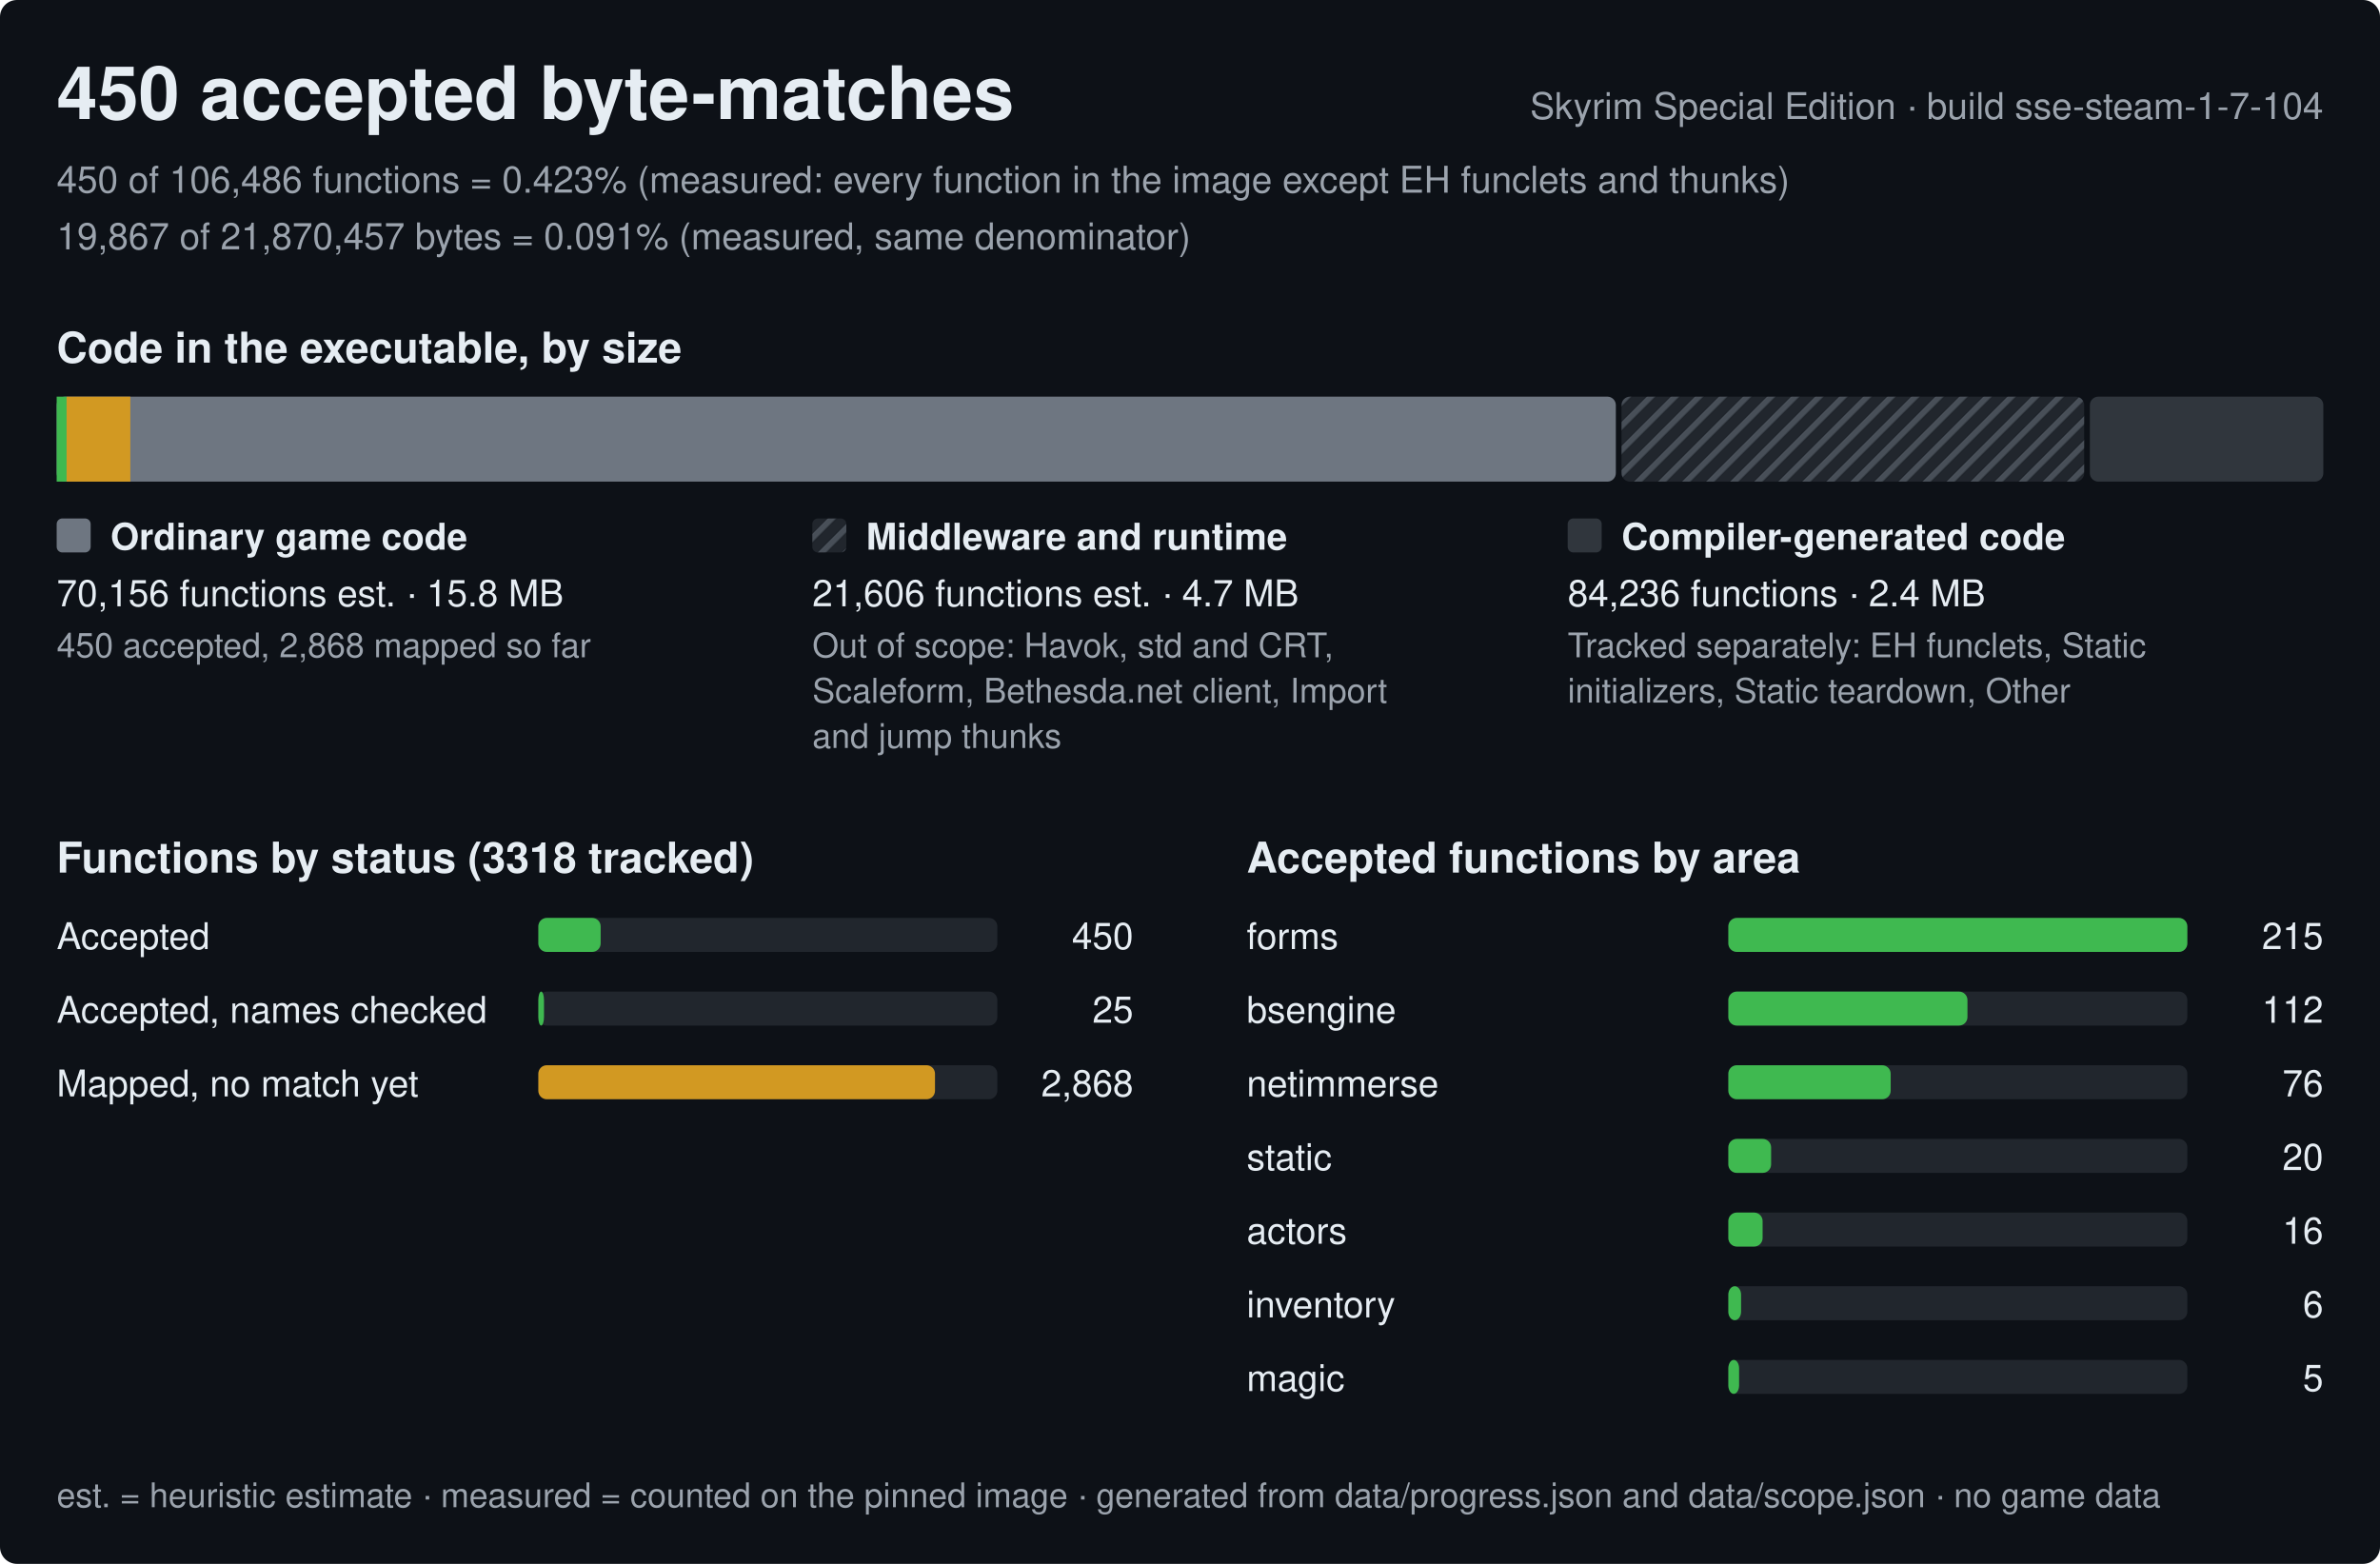
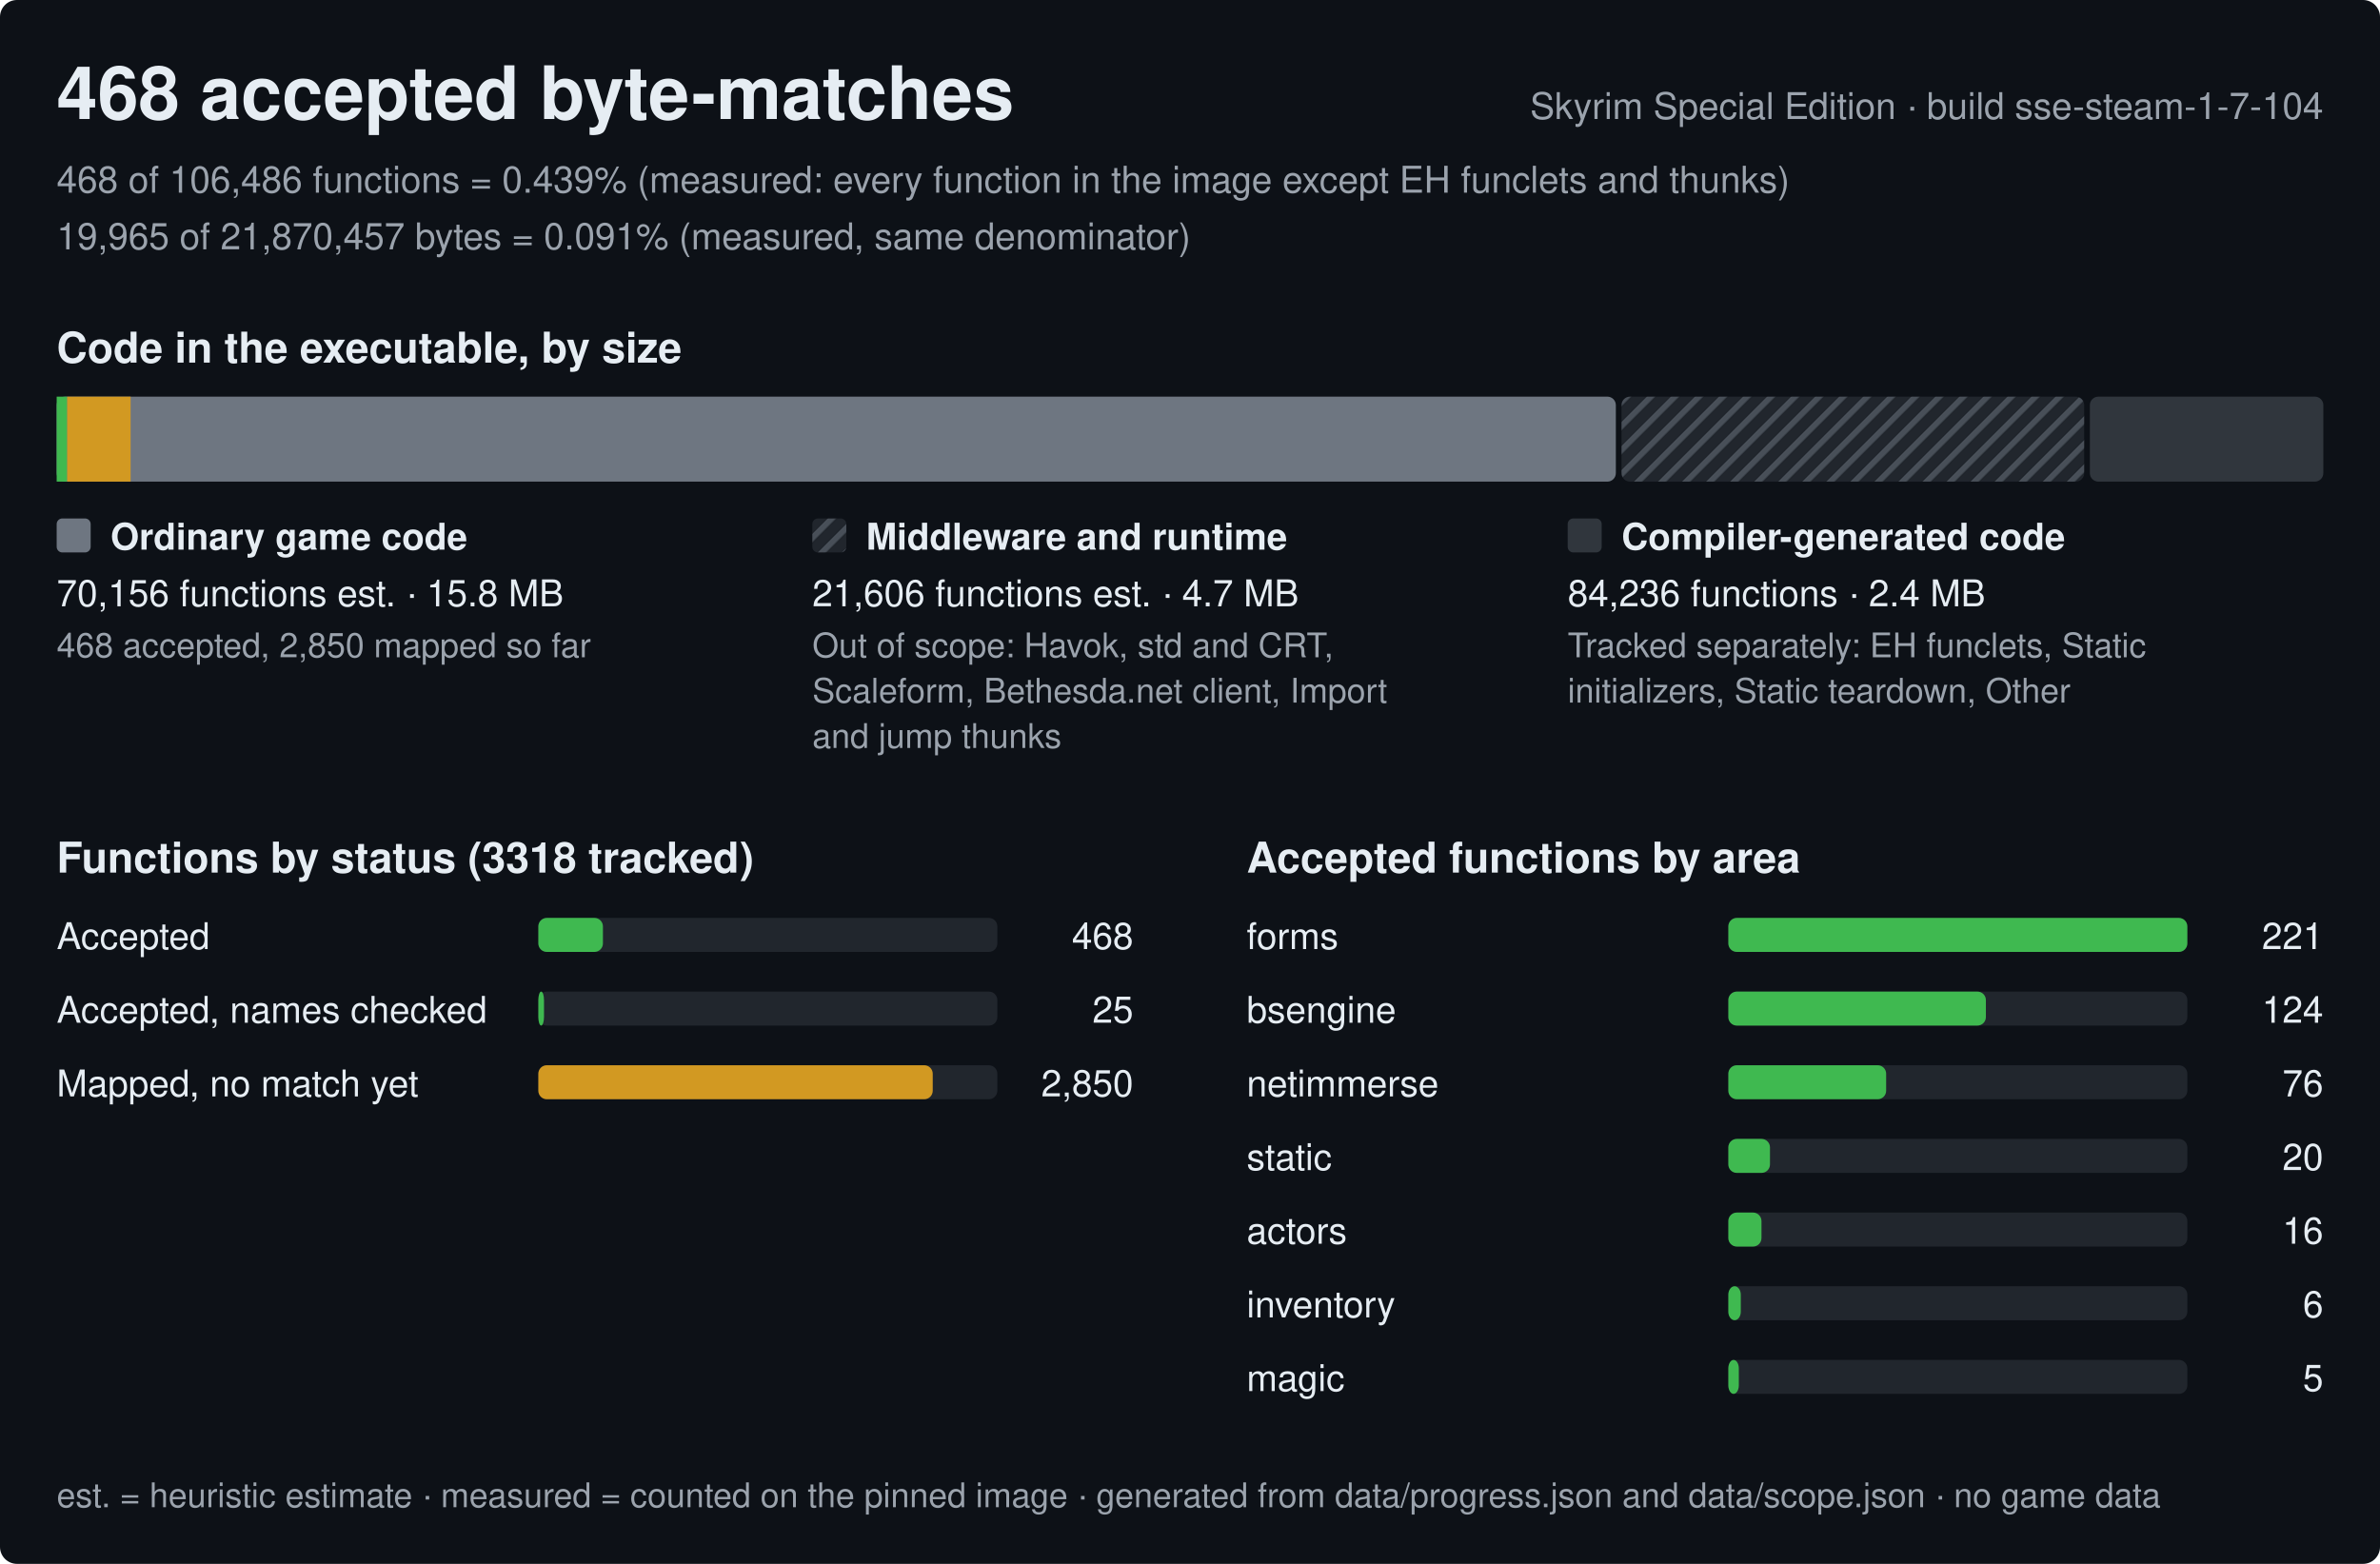
<svg xmlns="http://www.w3.org/2000/svg" width="840" height="552" viewBox="0 0 840 552" role="img" aria-label="Progress of the Skyrim Special Edition byte-matching reconstruction, build sse-steam-1-7-104">
  <style>text{font-family:-apple-system,BlinkMacSystemFont,'Segoe UI',Helvetica,Arial,sans-serif;fill:#e6edf3;white-space:pre}.h{font-size:26px;font-weight:600}.st{font-size:15px;font-weight:600}.lb{font-size:13px;font-weight:600}.bl{font-size:12px;font-weight:600;stroke:#0d1117;stroke-width:3px;paint-order:stroke;stroke-linejoin:round}.rl{font-size:13px}.fn{font-size:12px;fill:#9ba3ad}.mu{fill:#9ba3ad}</style>
  <defs>
    <pattern id="hx" width="6" height="6" patternUnits="userSpaceOnUse" patternTransform="rotate(45)">
      <rect width="6" height="6" fill="#21262d" />
      <rect width="2" height="6" fill="#484f58" />
    </pattern>
  </defs>
  <rect width="840" height="552" rx="6" fill="#0d1117" />
-   <text x="20" y="42" class="h">450 accepted byte-matches</text>
+   <text x="20" y="42" class="h">468 accepted byte-matches</text>
  <text x="820" y="42" class="rl mu" text-anchor="end">Skyrim Special Edition · build sse-steam-1-7-104</text>
-   <text x="20" y="68" class="rl mu">450 of 106,486 functions = 0.423% (measured: every function in the image except EH funclets and thunks)</text>
-   <text x="20" y="88" class="rl mu">19,867 of 21,870,457 bytes = 0.091% (measured, same denominator)</text>
+   <text x="20" y="68" class="rl mu">468 of 106,486 functions = 0.439% (measured: every function in the image except EH funclets and thunks)</text>
+   <text x="20" y="88" class="rl mu">19,965 of 21,870,457 bytes = 0.091% (measured, same denominator)</text>
  <text x="20" y="128" class="st">Code in the executable, by size</text>
  <rect x="20" y="140" width="550.3" height="30" rx="3" fill="#6e7681" />
-   <rect x="20" y="140" width="3.5" height="30" fill="#3fb950" />
-   <rect x="23.5" y="140" width="22.5" height="30" fill="#d29922" />
+   <rect x="20" y="140" width="3.7" height="30" fill="#3fb950" />
+   <rect x="23.7" y="140" width="22.4" height="30" fill="#d29922" />
  <rect x="572.3" y="140" width="163.3" height="30" rx="3" fill="url(#hx)" />
  <rect x="737.6" y="140" width="82.4" height="30" rx="3" fill="#30363d" />
  <rect x="20" y="183" width="12" height="12" rx="2" fill="#6e7681" />
  <text x="39" y="194" class="lb">Ordinary game code</text>
  <text x="20" y="214" class="rl">70,156 functions est. · 15.8 MB</text>
-   <text x="20" y="232" class="fn">450 accepted, 2,868 mapped so far</text>
+   <text x="20" y="232" class="fn">468 accepted, 2,850 mapped so far</text>
  <rect x="286.7" y="183" width="12" height="12" rx="2" fill="url(#hx)" />
  <text x="305.7" y="194" class="lb">Middleware and runtime</text>
  <text x="286.7" y="214" class="rl">21,606 functions est. · 4.7 MB</text>
  <text x="286.7" y="232" class="fn">Out of scope: Havok, std and CRT,</text>
  <text x="286.7" y="248" class="fn">Scaleform, Bethesda.net client, Import</text>
  <text x="286.7" y="264" class="fn">and jump thunks</text>
  <rect x="553.3" y="183" width="12" height="12" rx="2" fill="#30363d" />
  <text x="572.3" y="194" class="lb">Compiler-generated code</text>
  <text x="553.3" y="214" class="rl">84,236 functions · 2.4 MB</text>
  <text x="553.3" y="232" class="fn">Tracked separately: EH funclets, Static</text>
  <text x="553.3" y="248" class="fn">initializers, Static teardown, Other</text>
  <text x="20" y="308" class="st">Functions by status (3318 tracked)</text>
  <text x="20" y="335" class="rl">Accepted</text>
  <rect x="190" y="324" width="162.0" height="12" rx="3" fill="#21262d" />
-   <rect x="190" y="324" width="22" height="12" rx="3" fill="#3fb950" />
-   <text x="400.0" y="335" class="rl" text-anchor="end">450</text>
+   <rect x="190" y="324" width="22.8" height="12" rx="3" fill="#3fb950" />
+   <text x="400.0" y="335" class="rl" text-anchor="end">468</text>
  <text x="20" y="361" class="rl">Accepted, names checked</text>
  <rect x="190" y="350" width="162.0" height="12" rx="3" fill="#21262d" />
  <rect x="190" y="350" width="2" height="12" rx="3" fill="#3fb950" />
  <text x="400.0" y="361" class="rl" text-anchor="end">25</text>
  <text x="20" y="387" class="rl">Mapped, no match yet</text>
  <rect x="190" y="376" width="162.0" height="12" rx="3" fill="#21262d" />
-   <rect x="190" y="376" width="140" height="12" rx="3" fill="#d29922" />
-   <text x="400.0" y="387" class="rl" text-anchor="end">2,868</text>
+   <rect x="190" y="376" width="139.2" height="12" rx="3" fill="#d29922" />
+   <text x="400.0" y="387" class="rl" text-anchor="end">2,850</text>
  <text x="440.0" y="308" class="st">Accepted functions by area</text>
  <text x="440.0" y="335" class="rl">forms</text>
  <rect x="610.0" y="324" width="162.0" height="12" rx="3" fill="#21262d" />
  <rect x="610.0" y="324" width="162" height="12" rx="3" fill="#3fb950" />
-   <text x="820.0" y="335" class="rl" text-anchor="end">215</text>
+   <text x="820.0" y="335" class="rl" text-anchor="end">221</text>
  <text x="440.0" y="361" class="rl">bsengine</text>
  <rect x="610.0" y="350" width="162.0" height="12" rx="3" fill="#21262d" />
-   <rect x="610.0" y="350" width="84.4" height="12" rx="3" fill="#3fb950" />
-   <text x="820.0" y="361" class="rl" text-anchor="end">112</text>
+   <rect x="610.0" y="350" width="90.9" height="12" rx="3" fill="#3fb950" />
+   <text x="820.0" y="361" class="rl" text-anchor="end">124</text>
  <text x="440.0" y="387" class="rl">netimmerse</text>
  <rect x="610.0" y="376" width="162.0" height="12" rx="3" fill="#21262d" />
-   <rect x="610.0" y="376" width="57.3" height="12" rx="3" fill="#3fb950" />
+   <rect x="610.0" y="376" width="55.7" height="12" rx="3" fill="#3fb950" />
  <text x="820.0" y="387" class="rl" text-anchor="end">76</text>
  <text x="440.0" y="413" class="rl">static</text>
  <rect x="610.0" y="402" width="162.0" height="12" rx="3" fill="#21262d" />
-   <rect x="610.0" y="402" width="15.1" height="12" rx="3" fill="#3fb950" />
+   <rect x="610.0" y="402" width="14.7" height="12" rx="3" fill="#3fb950" />
  <text x="820.0" y="413" class="rl" text-anchor="end">20</text>
  <text x="440.0" y="439" class="rl">actors</text>
  <rect x="610.0" y="428" width="162.0" height="12" rx="3" fill="#21262d" />
-   <rect x="610.0" y="428" width="12.1" height="12" rx="3" fill="#3fb950" />
+   <rect x="610.0" y="428" width="11.7" height="12" rx="3" fill="#3fb950" />
  <text x="820.0" y="439" class="rl" text-anchor="end">16</text>
  <text x="440.0" y="465" class="rl">inventory</text>
  <rect x="610.0" y="454" width="162.0" height="12" rx="3" fill="#21262d" />
-   <rect x="610.0" y="454" width="4.5" height="12" rx="3" fill="#3fb950" />
+   <rect x="610.0" y="454" width="4.4" height="12" rx="3" fill="#3fb950" />
  <text x="820.0" y="465" class="rl" text-anchor="end">6</text>
  <text x="440.0" y="491" class="rl">magic</text>
  <rect x="610.0" y="480" width="162.0" height="12" rx="3" fill="#21262d" />
-   <rect x="610.0" y="480" width="3.8" height="12" rx="3" fill="#3fb950" />
+   <rect x="610.0" y="480" width="3.7" height="12" rx="3" fill="#3fb950" />
  <text x="820.0" y="491" class="rl" text-anchor="end">5</text>
  <text x="20" y="532" class="fn">est. = heuristic estimate · measured = counted on the pinned image · generated from data/progress.json and data/scope.json · no game data</text>
</svg>
